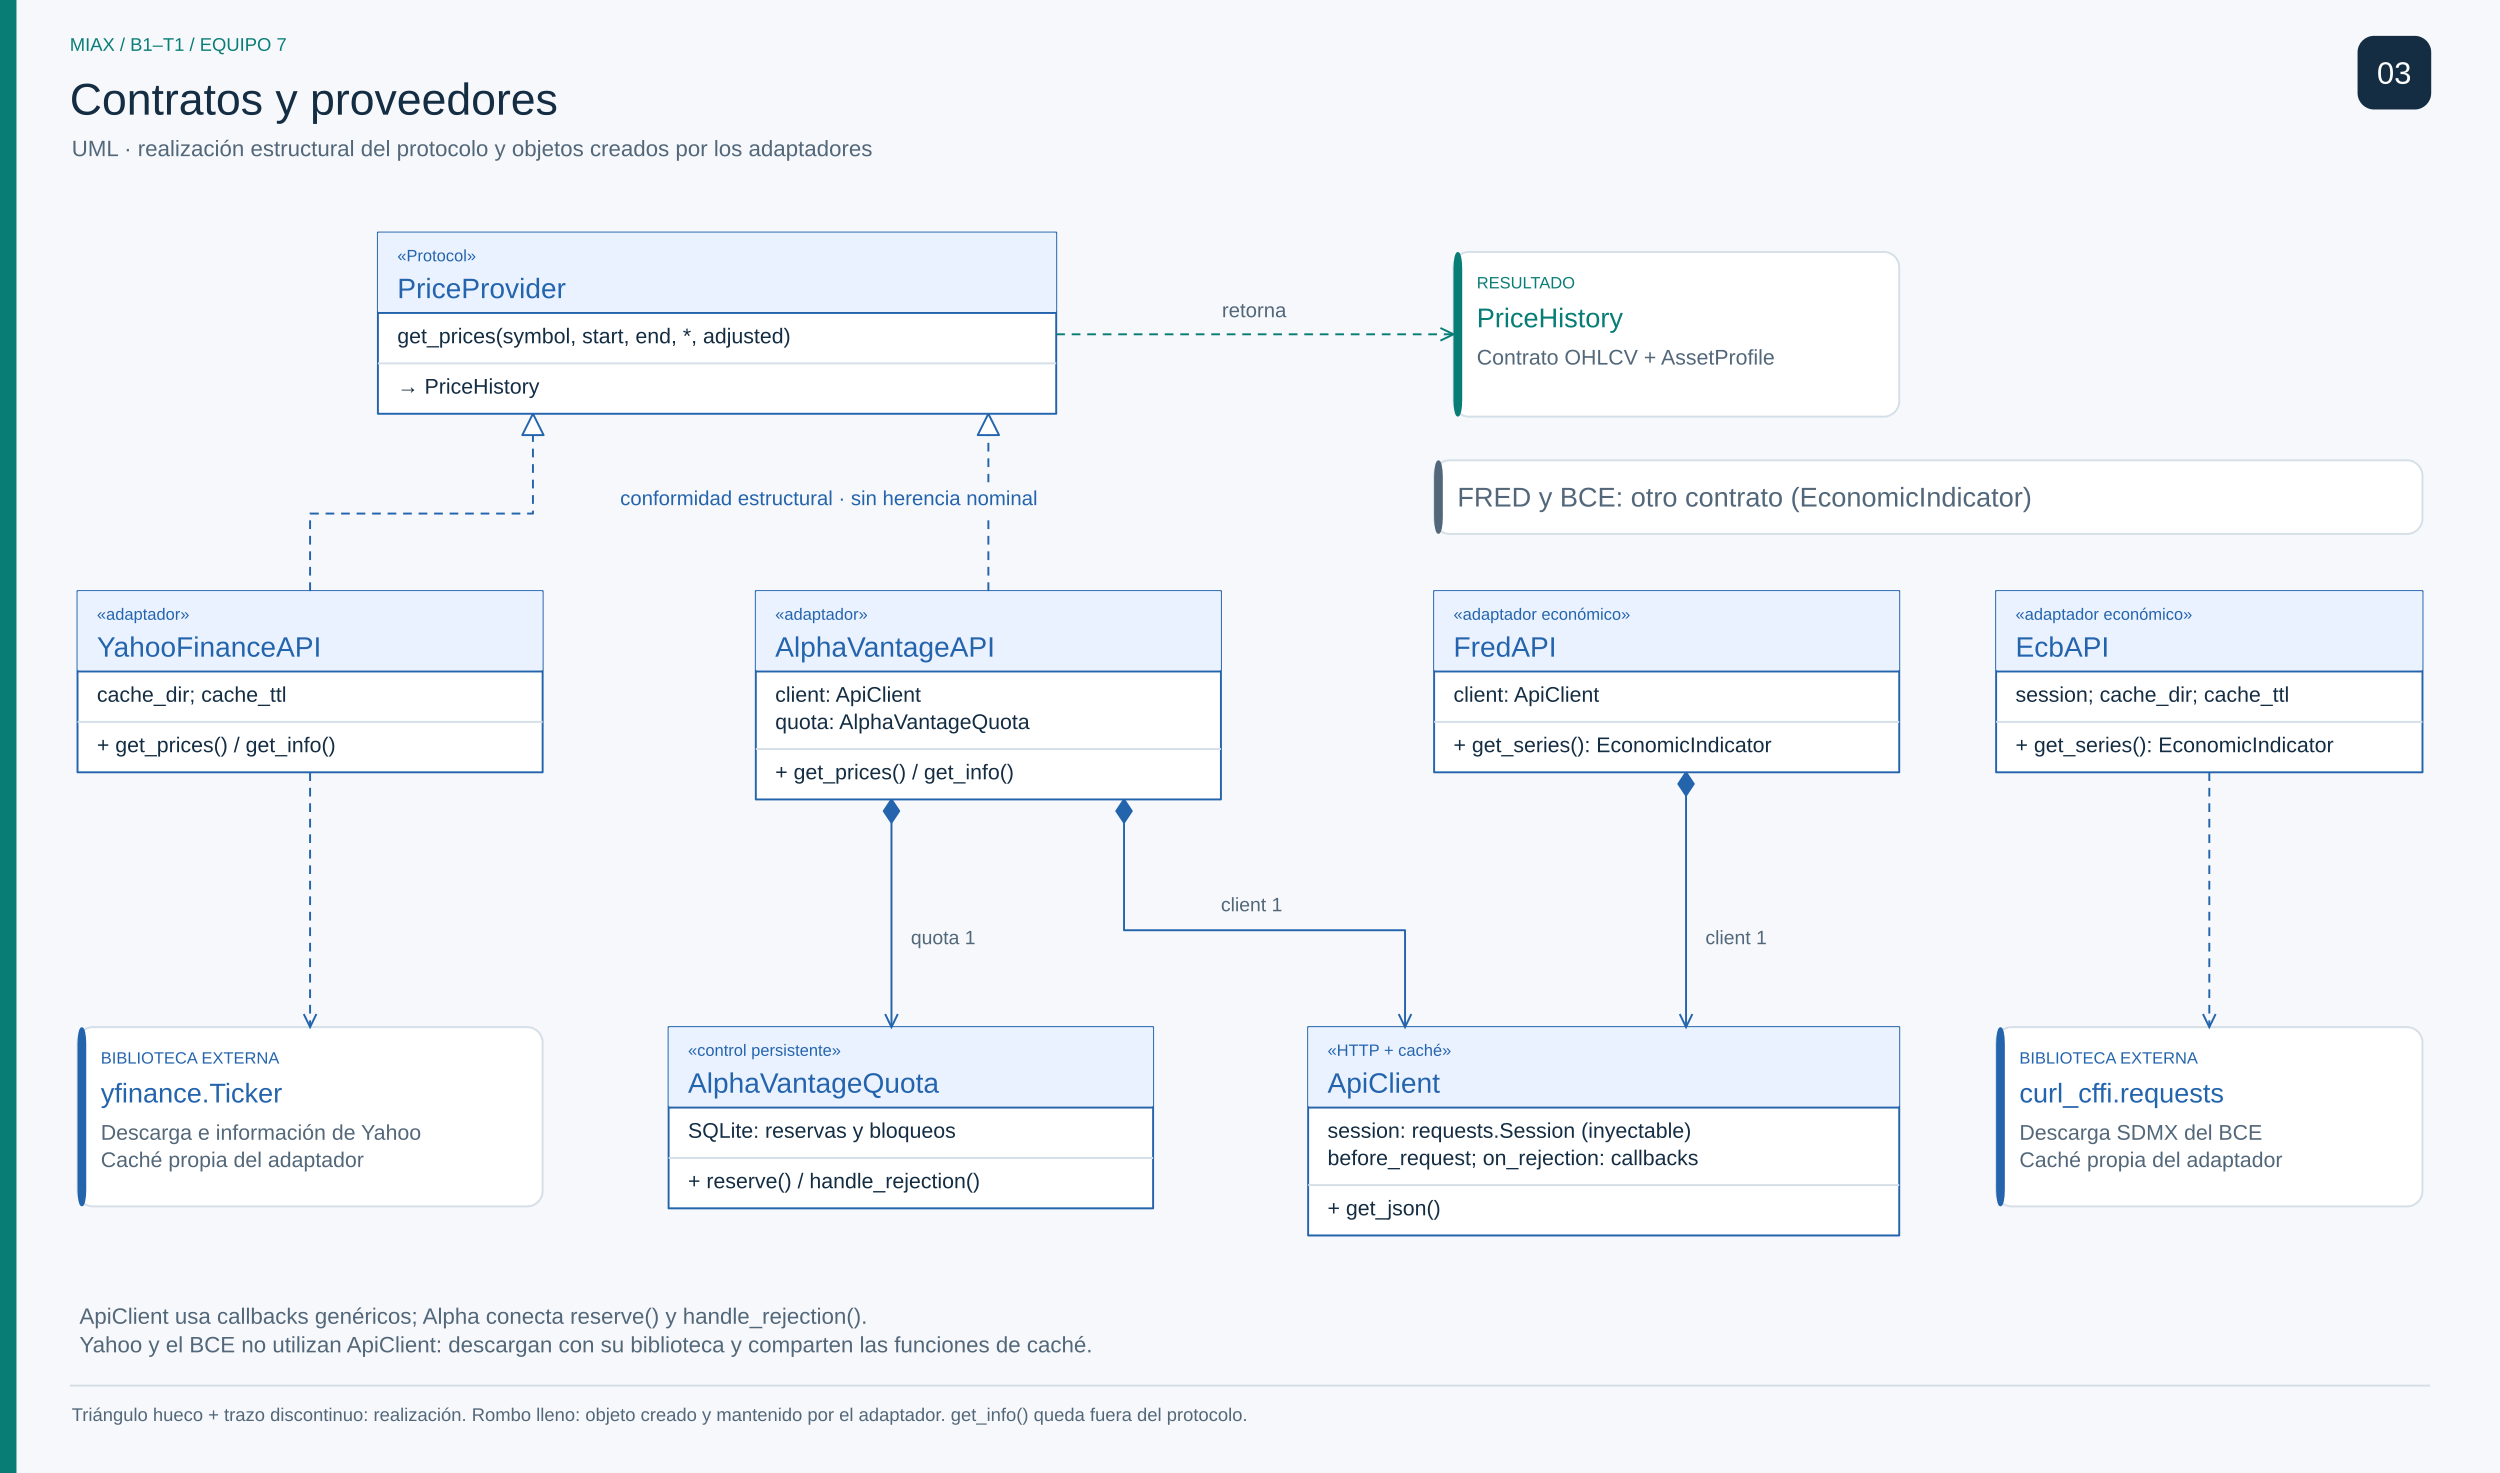
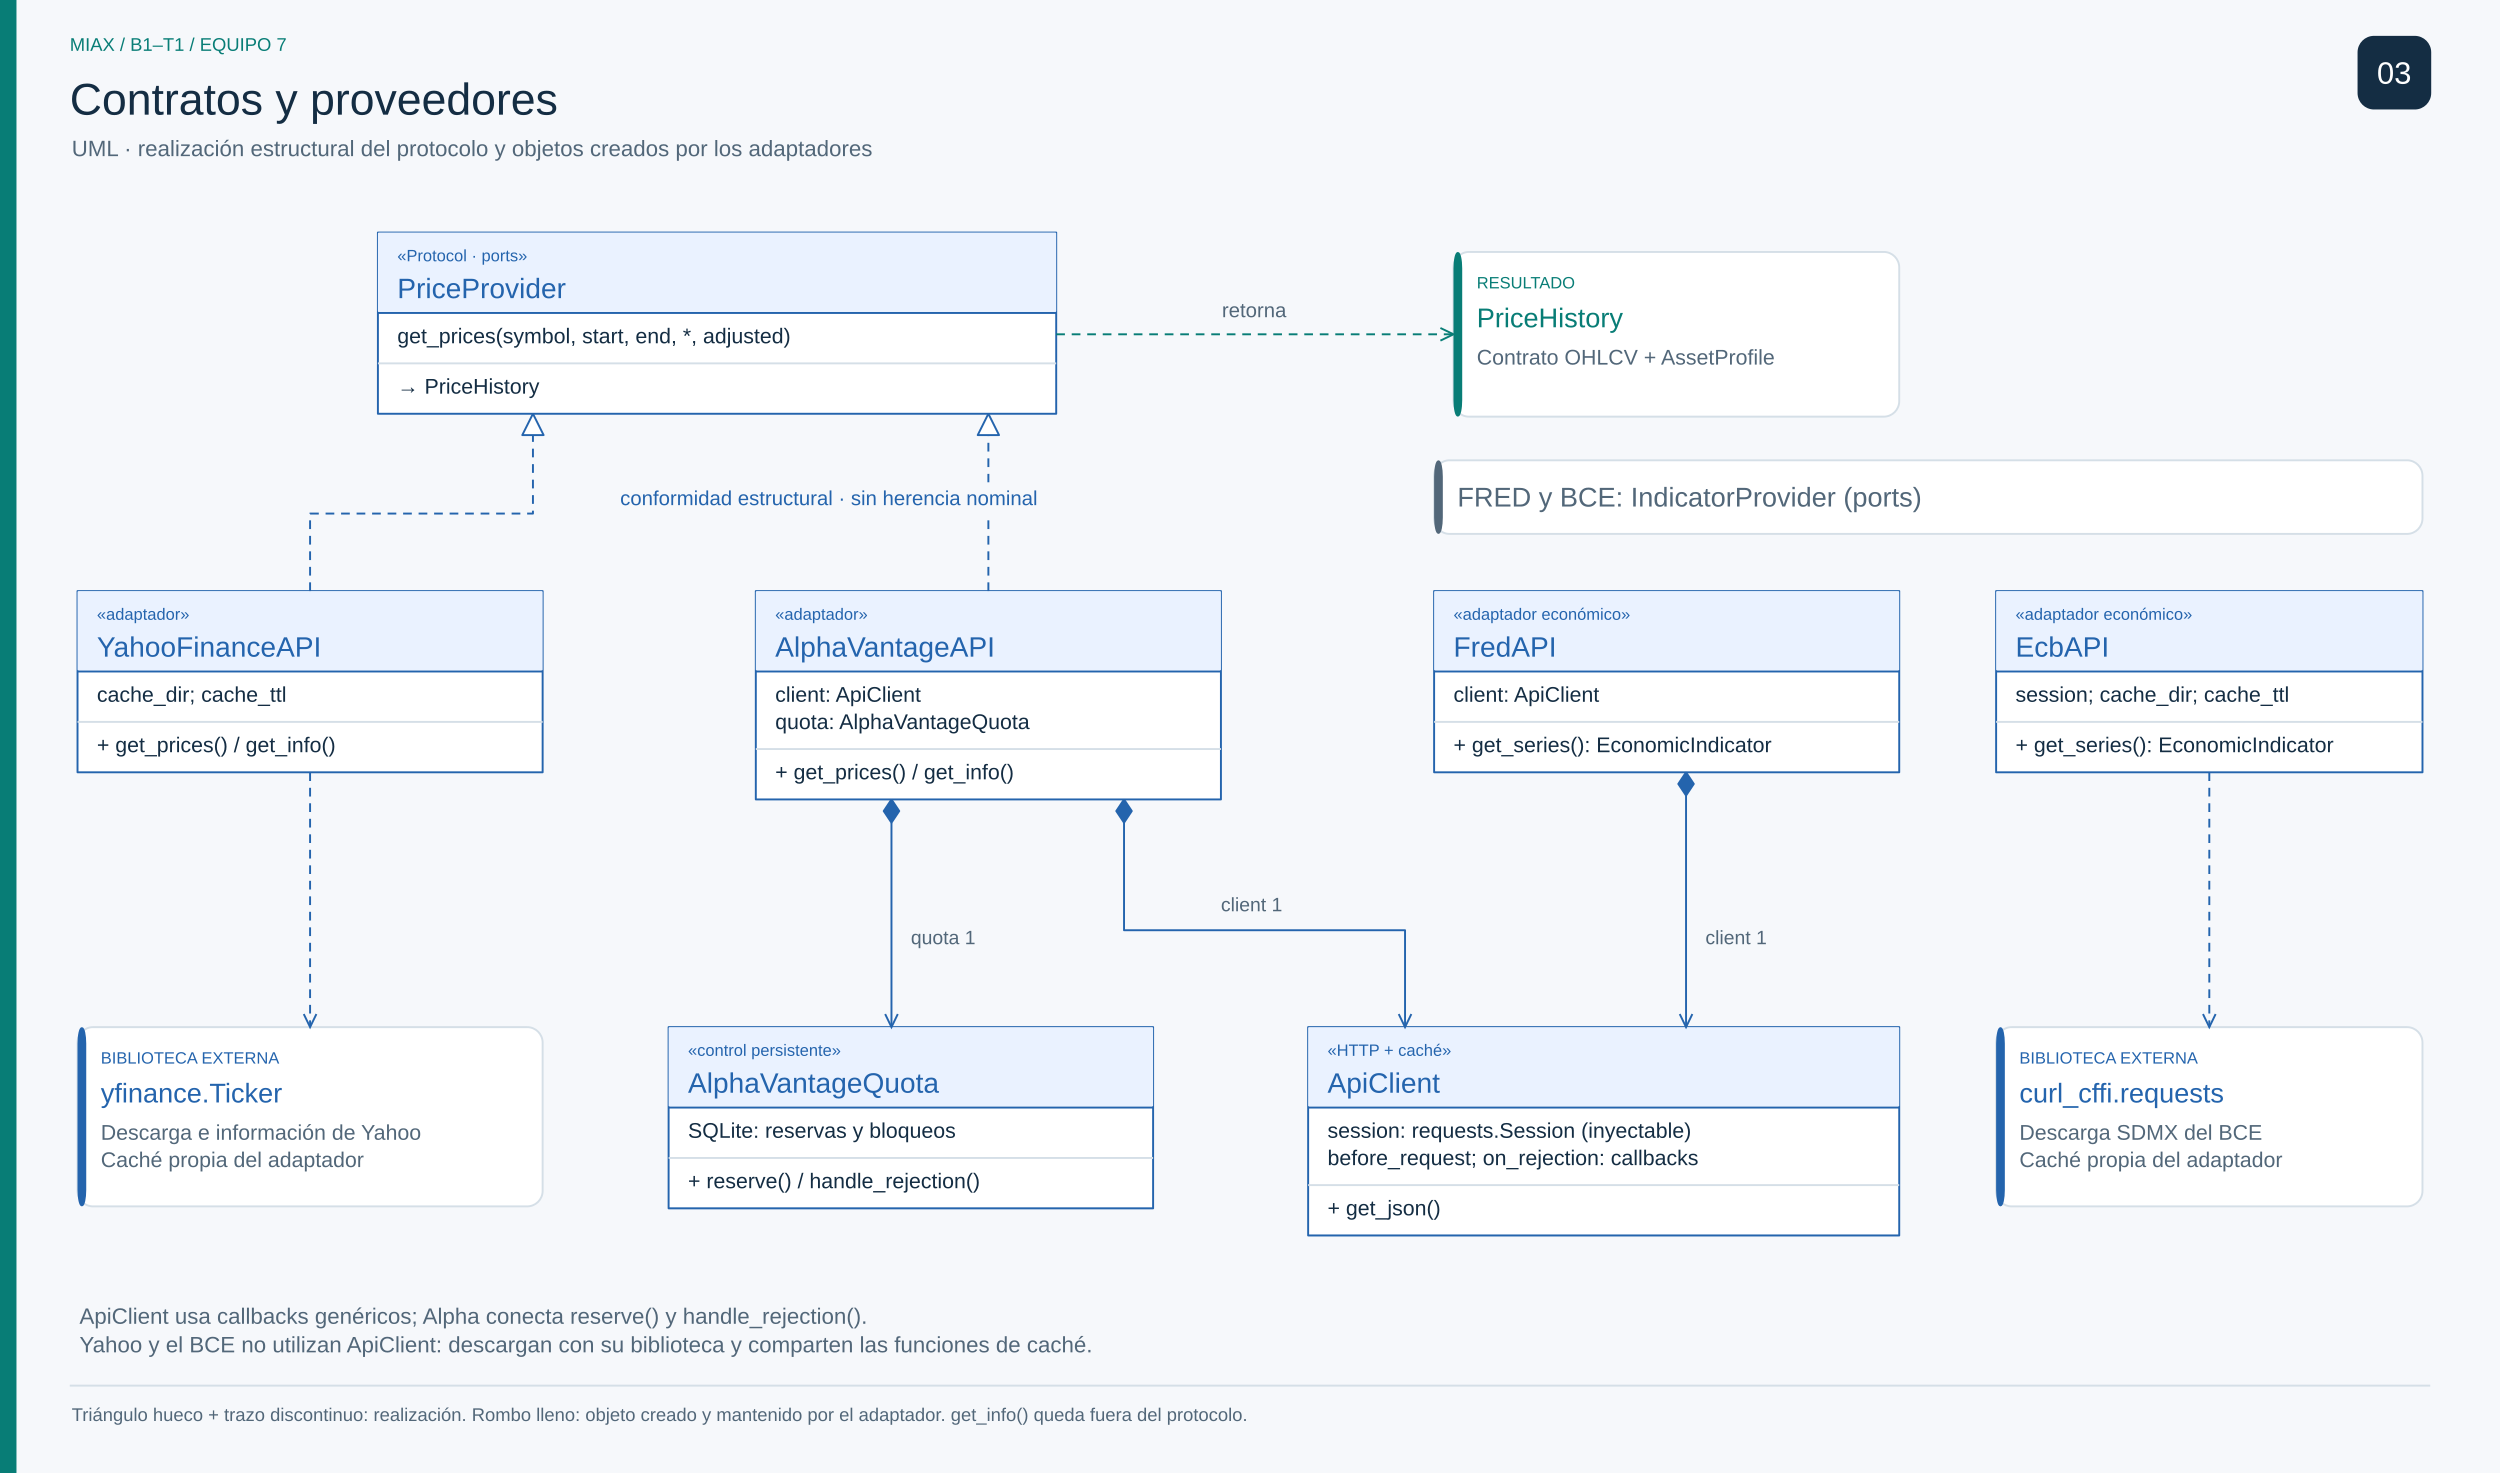
<svg xmlns="http://www.w3.org/2000/svg" width="2580" height="1520" viewBox="0 0 2580 1520" role="img">
  <rect x="0" y="0" width="2580" height="1520" rx="0" fill="#F6F8FB" stroke="#F6F8FB" stroke-width="2" stroke-linejoin="round" />
  <rect x="0" y="0" width="16" height="1520" rx="0" fill="#087D76" stroke="#087D76" stroke-width="2" stroke-linejoin="round" />
  <text x="72" y="52.48" font-family="Arial, Helvetica, sans-serif" font-size="19" fill="#087D76">MIAX  /  B1–T1  /  EQUIPO 7</text>
  <text x="72" y="118.32" font-family="Arial, Helvetica, sans-serif" font-size="46" fill="#142D43">Contratos y proveedores</text>
  <text x="74" y="161.16" font-family="Arial, Helvetica, sans-serif" font-size="23" fill="#526779">UML · realización estructural del protocolo y objetos creados por los adaptadores</text>
  <rect x="2434" y="38" width="74" height="74" rx="16" fill="#142D43" stroke="#142D43" stroke-width="2" stroke-linejoin="round" />
  <text x="2453.0" y="86.44" font-family="Arial, Helvetica, sans-serif" font-size="32" fill="#FFFFFF">03</text>
  <rect x="390" y="240" width="700" height="187" rx="0" fill="#FFFFFF" stroke="#2464AD" stroke-width="2" stroke-linejoin="round" />
  <rect x="391" y="241" width="698" height="80" rx="0" fill="#EAF2FF" stroke="#EAF2FF" stroke-width="2" stroke-linejoin="round" />
-   <text x="410" y="269.64" font-family="Arial, Helvetica, sans-serif" font-size="17" fill="#2464AD">«Protocol»</text>
+   <text x="410" y="269.64" font-family="Arial, Helvetica, sans-serif" font-size="17" fill="#2464AD">«Protocol · ports»</text>
  <text x="410" y="307.68" font-family="Arial, Helvetica, sans-serif" font-size="29" fill="#2464AD">PriceProvider</text>
  <polyline points="390,323 1090,323" fill="none" stroke="#2464AD" stroke-width="2" stroke-linejoin="round" />
  <polyline points="390,375 1090,375" fill="none" stroke="#D5DFE7" stroke-width="2" stroke-linejoin="round" />
  <text x="410" y="354.24" font-family="Arial, Helvetica, sans-serif" font-size="22" fill="#142D43">get_prices(symbol, start, end, *, adjusted)</text>
  <text x="410" y="406.24" font-family="Arial, Helvetica, sans-serif" font-size="22" fill="#142D43">→ PriceHistory</text>
  <rect x="1500" y="260" width="460" height="170" rx="16" fill="#FFFFFF" stroke="#D5DFE7" stroke-width="2" stroke-linejoin="round" />
  <rect x="1501" y="261" width="7" height="168" rx="16" fill="#087D76" stroke="#087D76" stroke-width="2" stroke-linejoin="round" />
  <text x="1524" y="297.64" font-family="Arial, Helvetica, sans-serif" font-size="17" fill="#087D76">RESULTADO</text>
  <text x="1524" y="337.76" font-family="Arial, Helvetica, sans-serif" font-size="28" fill="#087D76">PriceHistory</text>
  <text x="1524" y="376.24" font-family="Arial, Helvetica, sans-serif" font-size="22" fill="#526779">Contrato OHLCV + AssetProfile</text>
  <rect x="80" y="610" width="480" height="187" rx="0" fill="#FFFFFF" stroke="#2464AD" stroke-width="2" stroke-linejoin="round" />
  <rect x="81" y="611" width="478" height="80" rx="0" fill="#EAF2FF" stroke="#EAF2FF" stroke-width="2" stroke-linejoin="round" />
  <text x="100" y="639.64" font-family="Arial, Helvetica, sans-serif" font-size="17" fill="#2464AD">«adaptador»</text>
  <text x="100" y="677.68" font-family="Arial, Helvetica, sans-serif" font-size="29" fill="#2464AD">YahooFinanceAPI</text>
  <polyline points="80,693 560,693" fill="none" stroke="#2464AD" stroke-width="2" stroke-linejoin="round" />
  <polyline points="80,745 560,745" fill="none" stroke="#D5DFE7" stroke-width="2" stroke-linejoin="round" />
  <text x="100" y="724.24" font-family="Arial, Helvetica, sans-serif" font-size="22" fill="#142D43">cache_dir; cache_ttl</text>
  <text x="100" y="776.24" font-family="Arial, Helvetica, sans-serif" font-size="22" fill="#142D43">+ get_prices() / get_info()</text>
  <rect x="780" y="610" width="480" height="215" rx="0" fill="#FFFFFF" stroke="#2464AD" stroke-width="2" stroke-linejoin="round" />
  <rect x="781" y="611" width="478" height="80" rx="0" fill="#EAF2FF" stroke="#EAF2FF" stroke-width="2" stroke-linejoin="round" />
  <text x="800" y="639.64" font-family="Arial, Helvetica, sans-serif" font-size="17" fill="#2464AD">«adaptador»</text>
  <text x="800" y="677.68" font-family="Arial, Helvetica, sans-serif" font-size="29" fill="#2464AD">AlphaVantageAPI</text>
  <polyline points="780,693 1260,693" fill="none" stroke="#2464AD" stroke-width="2" stroke-linejoin="round" />
  <polyline points="780,773 1260,773" fill="none" stroke="#D5DFE7" stroke-width="2" stroke-linejoin="round" />
  <text x="800" y="724.24" font-family="Arial, Helvetica, sans-serif" font-size="22" fill="#142D43">client: ApiClient</text>
  <text x="800" y="752.4" font-family="Arial, Helvetica, sans-serif" font-size="22" fill="#142D43">quota: AlphaVantageQuota</text>
  <text x="800" y="804.24" font-family="Arial, Helvetica, sans-serif" font-size="22" fill="#142D43">+ get_prices() / get_info()</text>
  <rect x="1480" y="610" width="480" height="187" rx="0" fill="#FFFFFF" stroke="#2464AD" stroke-width="2" stroke-linejoin="round" />
  <rect x="1481" y="611" width="478" height="80" rx="0" fill="#EAF2FF" stroke="#EAF2FF" stroke-width="2" stroke-linejoin="round" />
  <text x="1500" y="639.64" font-family="Arial, Helvetica, sans-serif" font-size="17" fill="#2464AD">«adaptador económico»</text>
  <text x="1500" y="677.68" font-family="Arial, Helvetica, sans-serif" font-size="29" fill="#2464AD">FredAPI</text>
  <polyline points="1480,693 1960,693" fill="none" stroke="#2464AD" stroke-width="2" stroke-linejoin="round" />
  <polyline points="1480,745 1960,745" fill="none" stroke="#D5DFE7" stroke-width="2" stroke-linejoin="round" />
  <text x="1500" y="724.24" font-family="Arial, Helvetica, sans-serif" font-size="22" fill="#142D43">client: ApiClient</text>
  <text x="1500" y="776.24" font-family="Arial, Helvetica, sans-serif" font-size="22" fill="#142D43">+ get_series(): EconomicIndicator</text>
  <polyline points="320,610 320,530 550,530 550.0,449.0" fill="none" stroke="#2464AD" stroke-width="2" stroke-linejoin="round" stroke-dasharray="9 7" />
  <polyline points="550,427 539.0,449.0 561.0,449.0 550,427" fill="#FFFFFF" stroke="#2464AD" stroke-width="2" stroke-linejoin="round" />
  <polyline points="1020,610 1020.0,449.0" fill="none" stroke="#2464AD" stroke-width="2" stroke-linejoin="round" stroke-dasharray="9 7" />
  <polyline points="1020,427 1009.0,449.0 1031.0,449.0 1020,427" fill="#FFFFFF" stroke="#2464AD" stroke-width="2" stroke-linejoin="round" />
  <polyline points="1090,345 1500,345" fill="none" stroke="#087D76" stroke-width="2" stroke-linejoin="round" stroke-dasharray="9 7" />
  <polyline points="1486.493,351.524 1500,345 1486.493,338.476" fill="none" stroke="#087D76" stroke-width="2" />
  <rect x="1254.0" y="305" width="82.0" height="34.88" rx="16" fill="#F6F8FB" stroke="#F6F8FB" stroke-width="2" stroke-linejoin="round" />
  <text x="1261.0" y="327.32" font-family="Arial, Helvetica, sans-serif" font-size="21" fill="#526779">retorna</text>
  <rect x="634" y="499" width="458.0" height="34.88" rx="16" fill="#F6F8FB" stroke="#F6F8FB" stroke-width="2" stroke-linejoin="round" />
  <text x="640" y="521.32" font-family="Arial, Helvetica, sans-serif" font-size="21" fill="#2464AD">conformidad estructural · sin herencia nominal</text>
  <rect x="1480" y="475" width="1020" height="76" rx="16" fill="#FFFFFF" stroke="#D5DFE7" stroke-width="2" stroke-linejoin="round" />
  <rect x="1481" y="476" width="7" height="74" rx="16" fill="#526779" stroke="#526779" stroke-width="2" stroke-linejoin="round" />
-   <text x="1504" y="522.76" font-family="Arial, Helvetica, sans-serif" font-size="28" fill="#526779">FRED y BCE: otro contrato (EconomicIndicator)</text>
+   <text x="1504" y="522.76" font-family="Arial, Helvetica, sans-serif" font-size="28" fill="#526779">FRED y BCE: IndicatorProvider (ports)</text>
  <rect x="2060" y="610" width="440" height="187" rx="0" fill="#FFFFFF" stroke="#2464AD" stroke-width="2" stroke-linejoin="round" />
  <rect x="2061" y="611" width="438" height="80" rx="0" fill="#EAF2FF" stroke="#EAF2FF" stroke-width="2" stroke-linejoin="round" />
  <text x="2080" y="639.64" font-family="Arial, Helvetica, sans-serif" font-size="17" fill="#2464AD">«adaptador económico»</text>
  <text x="2080" y="677.68" font-family="Arial, Helvetica, sans-serif" font-size="29" fill="#2464AD">EcbAPI</text>
  <polyline points="2060,693 2500,693" fill="none" stroke="#2464AD" stroke-width="2" stroke-linejoin="round" />
  <polyline points="2060,745 2500,745" fill="none" stroke="#D5DFE7" stroke-width="2" stroke-linejoin="round" />
  <text x="2080" y="724.24" font-family="Arial, Helvetica, sans-serif" font-size="22" fill="#142D43">session; cache_dir; cache_ttl</text>
  <text x="2080" y="776.24" font-family="Arial, Helvetica, sans-serif" font-size="22" fill="#142D43">+ get_series(): EconomicIndicator</text>
  <rect x="2060" y="1060" width="440" height="185" rx="16" fill="#FFFFFF" stroke="#D5DFE7" stroke-width="2" stroke-linejoin="round" />
  <rect x="2061" y="1061" width="7" height="183" rx="16" fill="#2464AD" stroke="#2464AD" stroke-width="2" stroke-linejoin="round" />
  <text x="2084" y="1097.64" font-family="Arial, Helvetica, sans-serif" font-size="17" fill="#2464AD">BIBLIOTECA EXTERNA</text>
  <text x="2084" y="1137.76" font-family="Arial, Helvetica, sans-serif" font-size="28" fill="#2464AD">curl_cffi.requests</text>
  <text x="2084" y="1176.24" font-family="Arial, Helvetica, sans-serif" font-size="22" fill="#526779">Descarga SDMX del BCE</text>
  <text x="2084" y="1204.4" font-family="Arial, Helvetica, sans-serif" font-size="22" fill="#526779">Caché propia del adaptador</text>
  <polyline points="2280,797 2280,1060" fill="none" stroke="#2464AD" stroke-width="2" stroke-linejoin="round" stroke-dasharray="9 7" />
  <polyline points="2273.476,1046.493 2280,1060 2286.524,1046.493" fill="none" stroke="#2464AD" stroke-width="2" />
  <rect x="80" y="1060" width="480" height="185" rx="16" fill="#FFFFFF" stroke="#D5DFE7" stroke-width="2" stroke-linejoin="round" />
  <rect x="81" y="1061" width="7" height="183" rx="16" fill="#2464AD" stroke="#2464AD" stroke-width="2" stroke-linejoin="round" />
  <text x="104" y="1097.64" font-family="Arial, Helvetica, sans-serif" font-size="17" fill="#2464AD">BIBLIOTECA EXTERNA</text>
  <text x="104" y="1137.76" font-family="Arial, Helvetica, sans-serif" font-size="28" fill="#2464AD">yfinance.Ticker</text>
  <text x="104" y="1176.24" font-family="Arial, Helvetica, sans-serif" font-size="22" fill="#526779">Descarga e información de Yahoo</text>
  <text x="104" y="1204.4" font-family="Arial, Helvetica, sans-serif" font-size="22" fill="#526779">Caché propia del adaptador</text>
  <rect x="690" y="1060" width="500" height="187" rx="0" fill="#FFFFFF" stroke="#2464AD" stroke-width="2" stroke-linejoin="round" />
  <rect x="691" y="1061" width="498" height="80" rx="0" fill="#EAF2FF" stroke="#EAF2FF" stroke-width="2" stroke-linejoin="round" />
  <text x="710" y="1089.64" font-family="Arial, Helvetica, sans-serif" font-size="17" fill="#2464AD">«control persistente»</text>
  <text x="710" y="1127.68" font-family="Arial, Helvetica, sans-serif" font-size="29" fill="#2464AD">AlphaVantageQuota</text>
  <polyline points="690,1143 1190,1143" fill="none" stroke="#2464AD" stroke-width="2" stroke-linejoin="round" />
  <polyline points="690,1195 1190,1195" fill="none" stroke="#D5DFE7" stroke-width="2" stroke-linejoin="round" />
  <text x="710" y="1174.24" font-family="Arial, Helvetica, sans-serif" font-size="22" fill="#142D43">SQLite: reservas y bloqueos</text>
  <text x="710" y="1226.24" font-family="Arial, Helvetica, sans-serif" font-size="22" fill="#142D43">+ reserve() / handle_rejection()</text>
  <rect x="1350" y="1060" width="610" height="215" rx="0" fill="#FFFFFF" stroke="#2464AD" stroke-width="2" stroke-linejoin="round" />
  <rect x="1351" y="1061" width="608" height="80" rx="0" fill="#EAF2FF" stroke="#EAF2FF" stroke-width="2" stroke-linejoin="round" />
  <text x="1370" y="1089.64" font-family="Arial, Helvetica, sans-serif" font-size="17" fill="#2464AD">«HTTP + caché»</text>
  <text x="1370" y="1127.68" font-family="Arial, Helvetica, sans-serif" font-size="29" fill="#2464AD">ApiClient</text>
  <polyline points="1350,1143 1960,1143" fill="none" stroke="#2464AD" stroke-width="2" stroke-linejoin="round" />
  <polyline points="1350,1223 1960,1223" fill="none" stroke="#D5DFE7" stroke-width="2" stroke-linejoin="round" />
  <text x="1370" y="1174.24" font-family="Arial, Helvetica, sans-serif" font-size="22" fill="#142D43">session: requests.Session (inyectable)</text>
  <text x="1370" y="1202.4" font-family="Arial, Helvetica, sans-serif" font-size="22" fill="#142D43">before_request; on_rejection: callbacks</text>
  <text x="1370" y="1254.24" font-family="Arial, Helvetica, sans-serif" font-size="22" fill="#142D43">+ get_json()</text>
  <polyline points="320,797 320,1060" fill="none" stroke="#2464AD" stroke-width="2" stroke-linejoin="round" stroke-dasharray="9 7" />
  <polyline points="313.476,1046.493 320,1060 326.524,1046.493" fill="none" stroke="#2464AD" stroke-width="2" />
  <polyline points="920,825 912.0,837.0 920.0,849.0 928.0,837.0 920,825" fill="#2464AD" stroke="#2464AD" stroke-width="2" stroke-linejoin="round" />
  <polyline points="920.0,849.0 920.0,1060.0" fill="none" stroke="#2464AD" stroke-width="2" stroke-linejoin="round" />
  <polyline points="913.476,1046.493 920.0,1060.0 926.524,1046.493" fill="none" stroke="#2464AD" stroke-width="2" />
  <rect x="934" y="953" width="87.0" height="33.6" rx="16" fill="#F6F8FB" stroke="#F6F8FB" stroke-width="2" stroke-linejoin="round" />
  <text x="940" y="974.4" font-family="Arial, Helvetica, sans-serif" font-size="20" fill="#526779">quota  1</text>
  <polyline points="1160,825 1152.0,837.0 1160.0,849.0 1168.0,837.0 1160,825" fill="#2464AD" stroke="#2464AD" stroke-width="2" stroke-linejoin="round" />
  <polyline points="1160.0,849.0 1160.0,960.0 1450.0,960.0 1450.0,1060.0" fill="none" stroke="#2464AD" stroke-width="2" stroke-linejoin="round" />
  <polyline points="1443.476,1046.493 1450.0,1060.0 1456.524,1046.493" fill="none" stroke="#2464AD" stroke-width="2" />
  <rect x="1254" y="919" width="83.0" height="33.6" rx="16" fill="#F6F8FB" stroke="#F6F8FB" stroke-width="2" stroke-linejoin="round" />
  <text x="1260" y="940.4" font-family="Arial, Helvetica, sans-serif" font-size="20" fill="#526779">client  1</text>
  <polyline points="1740,797 1732.0,809.0 1740.0,821.0 1748.0,809.0 1740,797" fill="#2464AD" stroke="#2464AD" stroke-width="2" stroke-linejoin="round" />
  <polyline points="1740.0,821.0 1740.0,1060.0" fill="none" stroke="#2464AD" stroke-width="2" stroke-linejoin="round" />
  <polyline points="1733.476,1046.493 1740.0,1060.0 1746.524,1046.493" fill="none" stroke="#2464AD" stroke-width="2" />
  <rect x="1754" y="953" width="83.0" height="33.6" rx="16" fill="#F6F8FB" stroke="#F6F8FB" stroke-width="2" stroke-linejoin="round" />
  <text x="1760" y="974.4" font-family="Arial, Helvetica, sans-serif" font-size="20" fill="#526779">client  1</text>
  <text x="82" y="1366.16" font-family="Arial, Helvetica, sans-serif" font-size="23" fill="#526779">ApiClient usa callbacks genéricos; Alpha conecta reserve() y handle_rejection().</text>
  <text x="82" y="1395.6" font-family="Arial, Helvetica, sans-serif" font-size="23" fill="#526779">Yahoo y el BCE no utilizan ApiClient: descargan con su biblioteca y comparten las funciones de caché.</text>
  <polyline points="72,1430 2508,1430" fill="none" stroke="#D5DFE7" stroke-width="2" stroke-linejoin="round" />
  <text x="74" y="1466.48" font-family="Arial, Helvetica, sans-serif" font-size="19" fill="#526779">Triángulo hueco + trazo discontinuo: realización. Rombo lleno: objeto creado y mantenido por el adaptador. get_info() queda fuera del protocolo.</text>
</svg>
